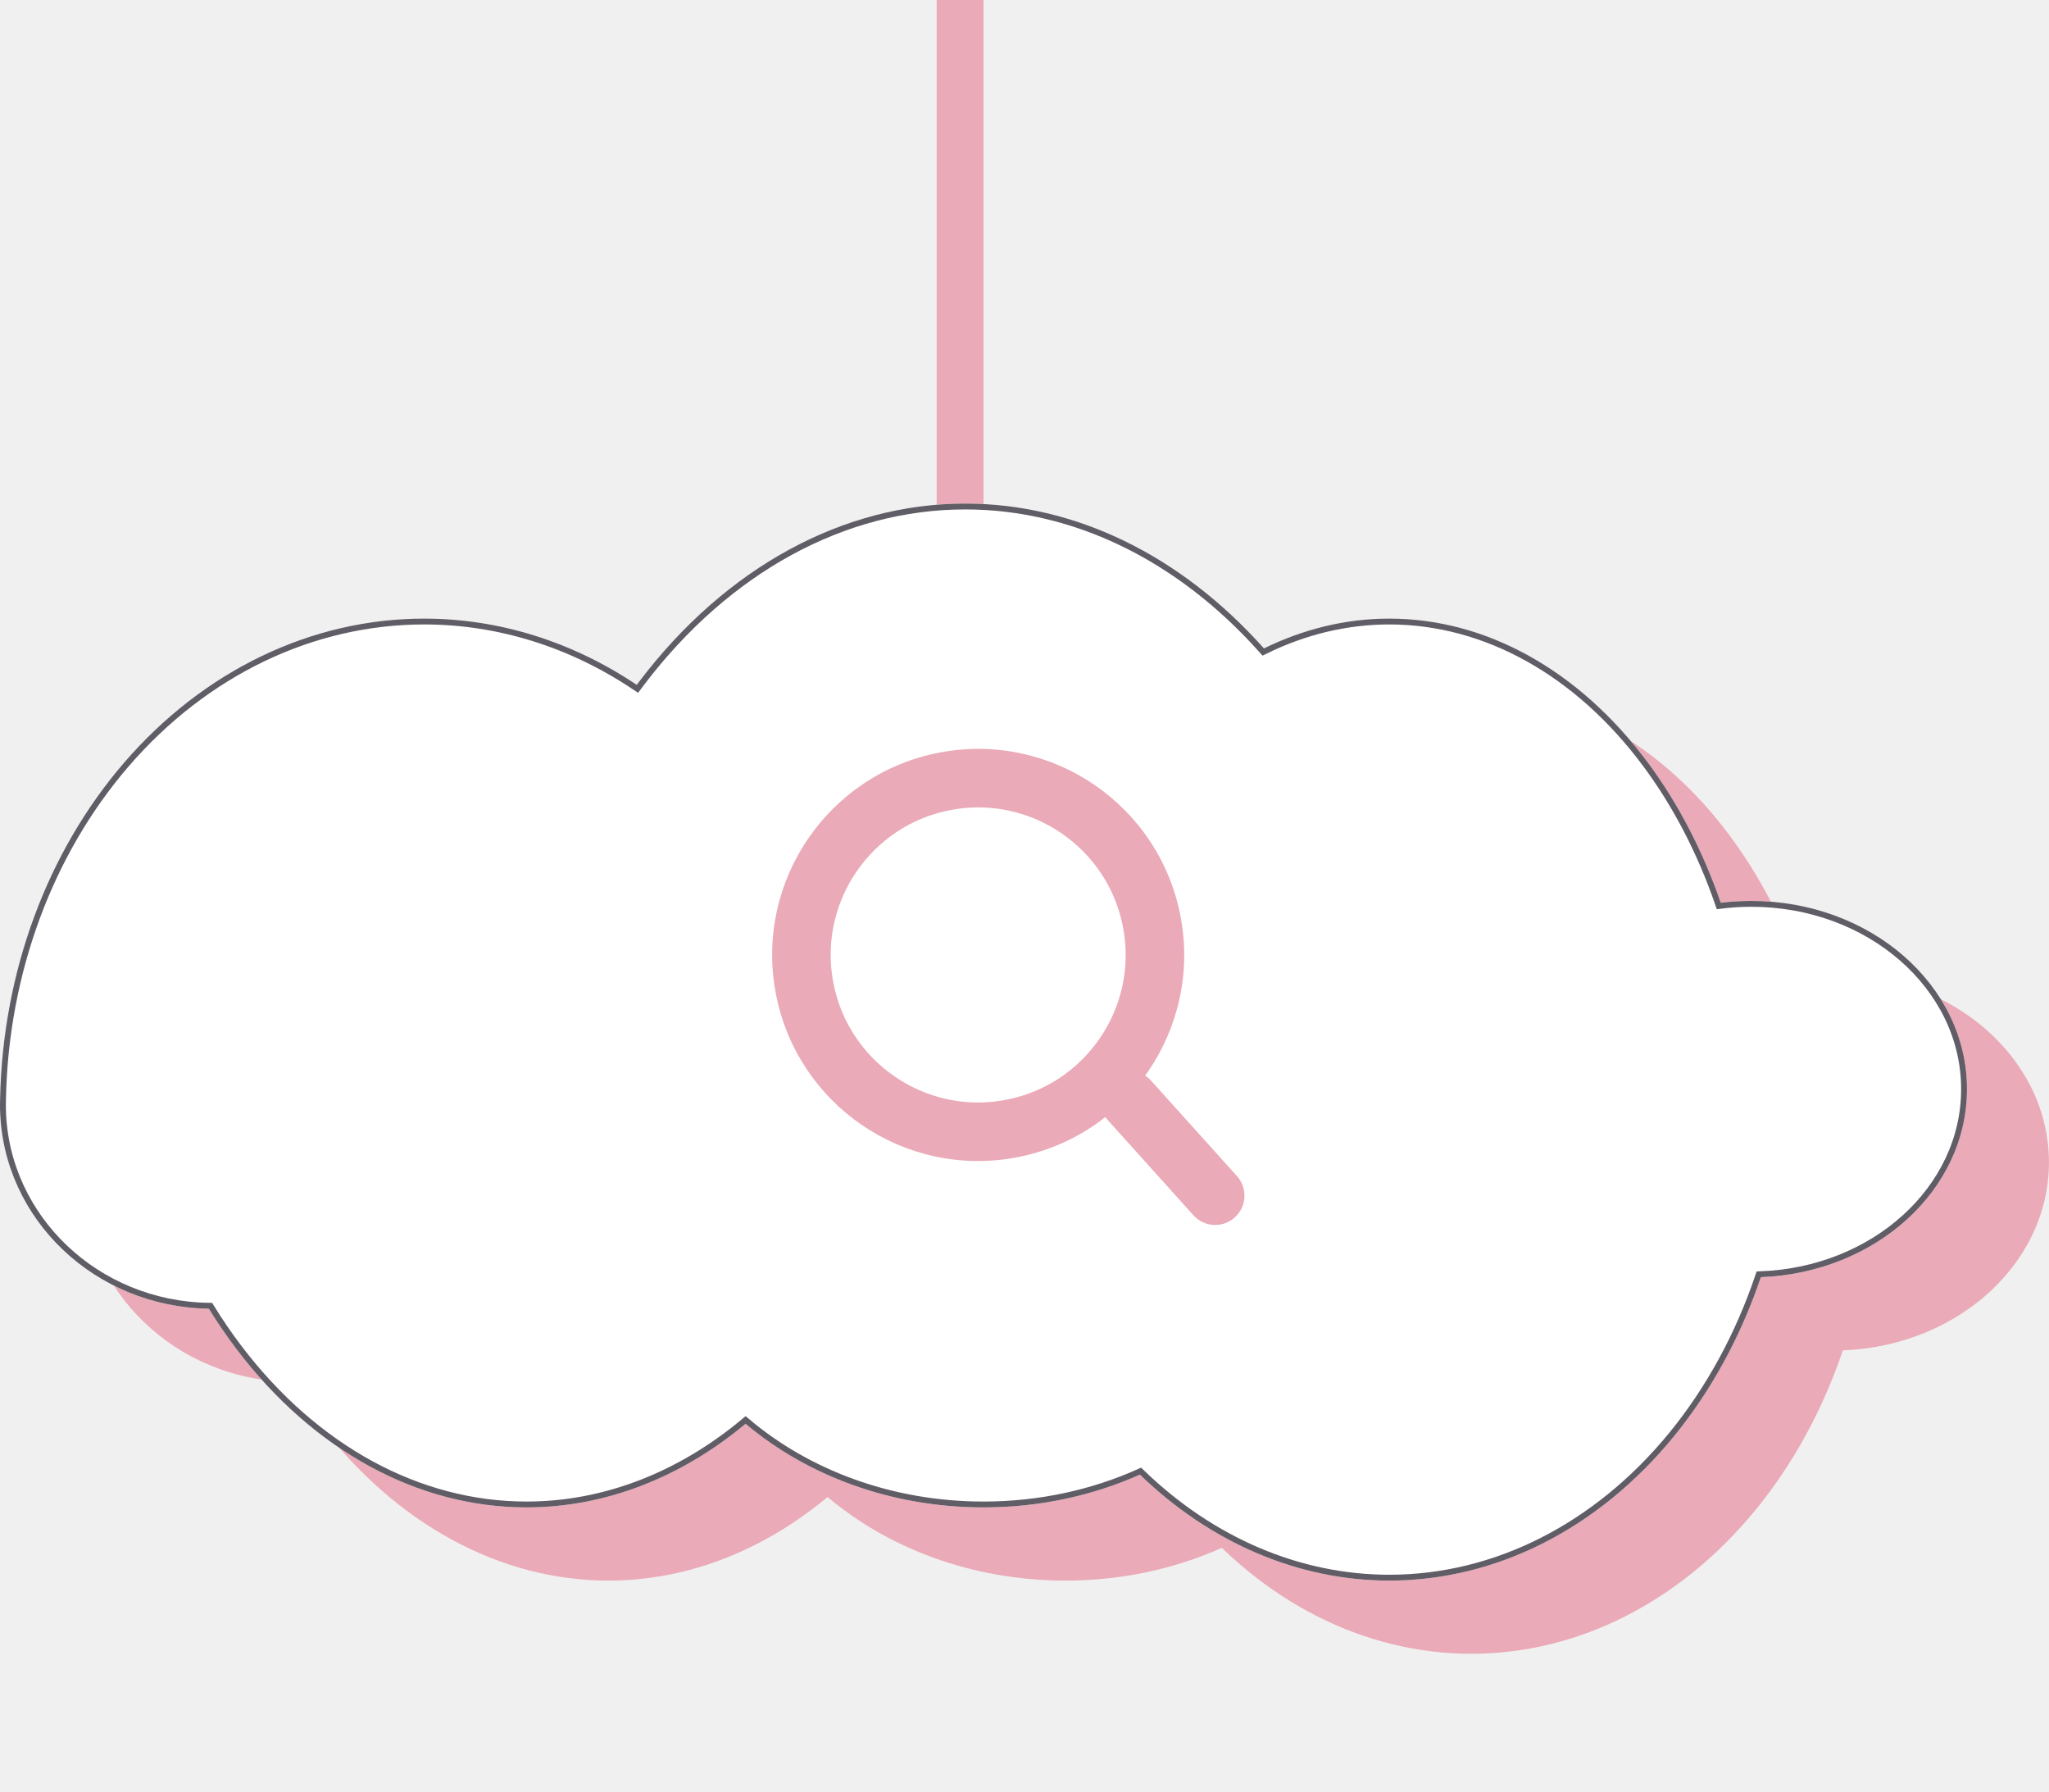
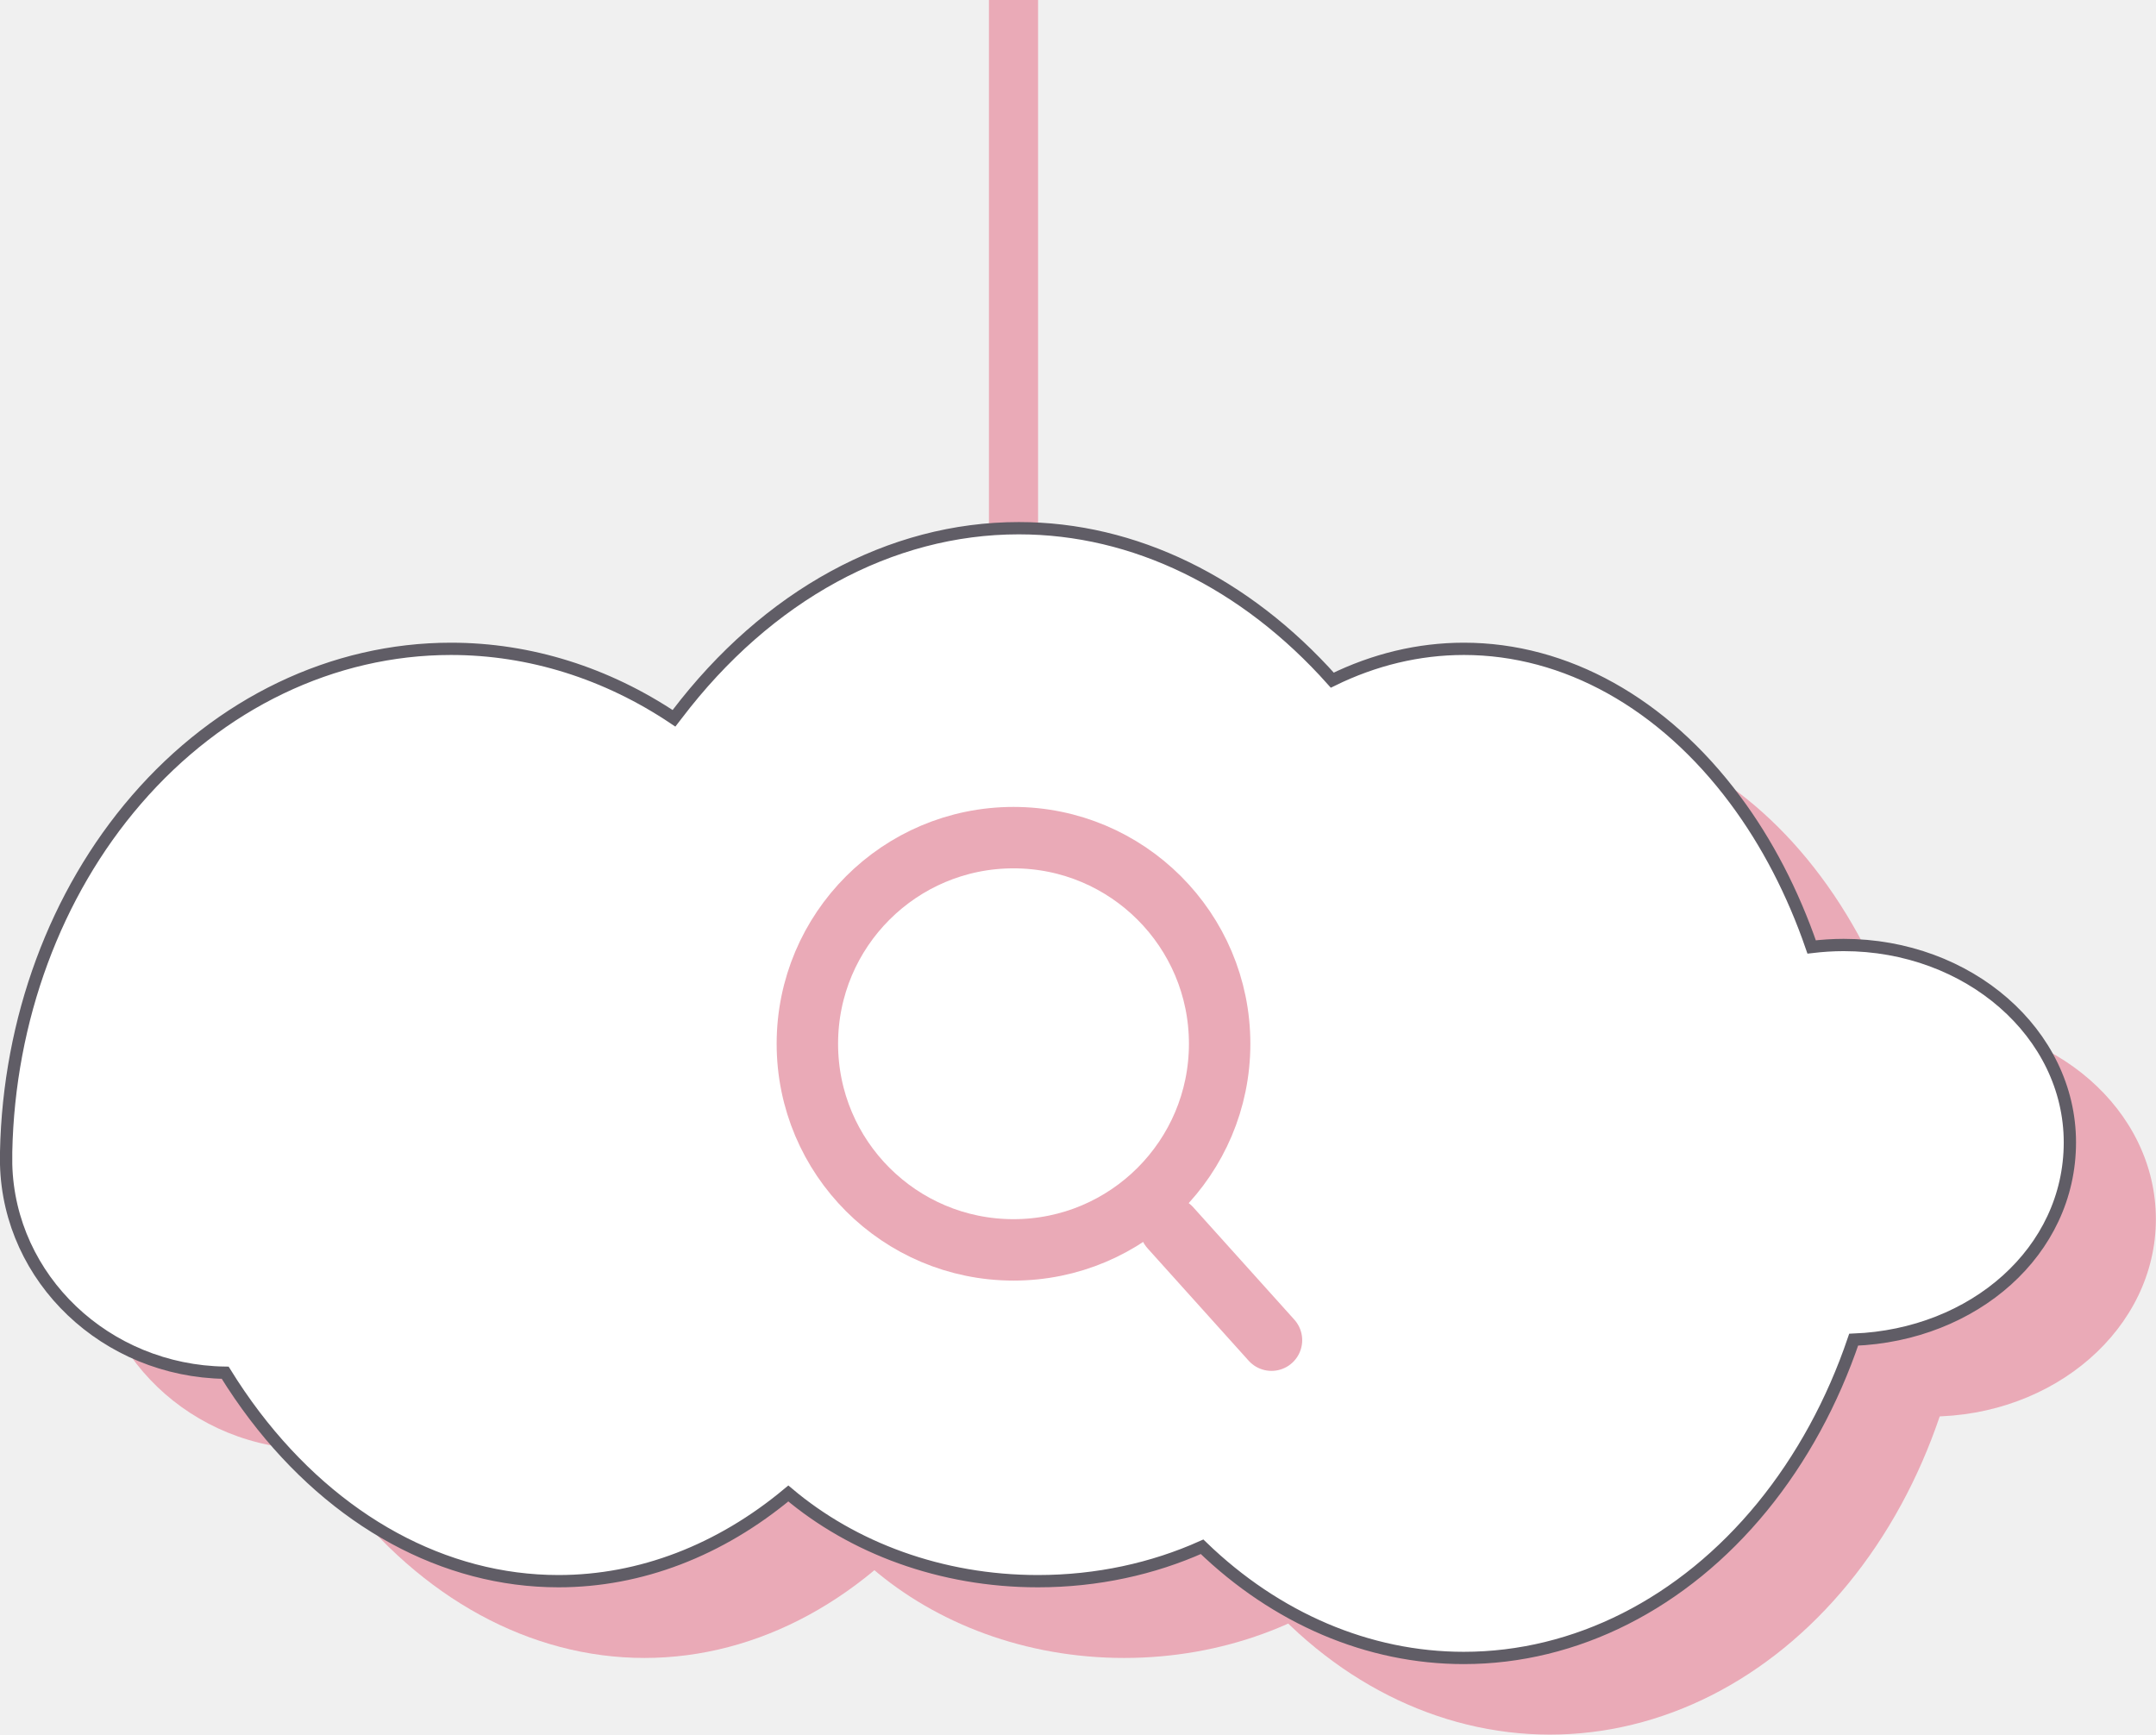
- <svg xmlns="http://www.w3.org/2000/svg" xmlns:xlink="http://www.w3.org/1999/xlink" width="175" height="153" viewBox="0 0 175 153" fill="none">
-   <path d="M79.444 101.038C79.444 89.907 75.628 79.233 68.835 71.363C62.042 63.493 52.829 59.072 43.222 59.072C33.615 59.072 24.402 63.493 17.609 71.363C10.816 79.233 7 89.907 7 101.038L43.222 101.038H79.444Z" fill="#EAAAB7" />
-   <path d="M156.883 101.038C156.883 89.907 153.593 79.233 147.737 71.363C141.881 63.493 133.939 59.072 125.657 59.072C117.376 59.072 109.433 63.493 103.577 71.363C97.722 79.233 94.432 89.907 94.432 101.038L125.657 101.038H156.883Z" fill="#EAAAB7" />
-   <path d="M128.782 101.038C128.782 87.303 124.637 74.13 117.258 64.418C109.88 54.706 99.872 49.25 89.437 49.25C79.002 49.25 68.995 54.706 61.617 64.418C54.238 74.13 50.093 87.303 50.093 101.038L89.437 101.038H128.782Z" fill="#EAAAB7" />
-   <path d="M91.309 99.252C91.309 110.382 94.928 121.056 101.369 128.926C107.811 136.796 116.548 141.218 125.657 141.218C134.767 141.218 143.504 136.796 149.945 128.926C156.387 121.056 160.006 110.382 160.006 99.252L125.657 99.252L91.309 99.252Z" fill="#EAAAB7" />
-   <path d="M16.993 88.984C16.993 101.179 20.677 112.876 27.236 121.499C33.795 130.123 42.69 134.968 51.966 134.968C61.241 134.968 70.136 130.123 76.695 121.499C83.254 112.876 86.939 101.179 86.939 88.984L51.966 88.984L16.993 88.984Z" fill="#EAAAB7" />
-   <ellipse cx="156.572" cy="99.252" rx="18.423" ry="16.072" fill="#EAAAB7" />
-   <ellipse cx="25.111" cy="100.591" rx="18.111" ry="17.411" fill="#EAAAB7" />
-   <ellipse cx="90.996" cy="109.966" rx="29.04" ry="25.001" fill="#EAAAB7" />
-   <path d="M82 50V-8.34465e-07" stroke-width="4" stroke="#EAAAB7" />
-   <use xlink:href="#stroke0_3289_11" fill="white" />
-   <mask id="stroke1_3289_11" fill="white">
-     <use xlink:href="#stroke0_3289_11" />
-   </mask>
-   <path d="M82.438 43C91.822 43 100.859 47.415 107.95 55.368C111.349 53.7 114.969 52.822 118.657 52.822C126.939 52.822 134.881 57.243 140.737 65.113C143.345 68.618 145.442 72.68 146.968 77.09C147.818 76.985 148.688 76.93 149.571 76.93C159.746 76.93 167.995 84.126 167.995 93.002C167.995 101.638 160.187 108.682 150.393 109.057C148.683 114.102 146.167 118.74 142.945 122.677C136.504 130.546 127.768 134.968 118.658 134.968C110.888 134.968 103.39 131.749 97.356 125.919C93.356 127.706 88.814 128.718 83.997 128.718C76.087 128.718 68.917 125.994 63.68 121.578C58.125 126.204 51.645 128.718 44.966 128.718C35.69 128.718 26.794 123.873 20.235 115.249C19.386 114.132 18.587 112.963 17.836 111.749C8.115 111.61 0.25 104.11 0.006 94.788H0C1.08485e-08 94.705 0.002 94.621 0.002 94.538C0.001 94.473 1.24933e-06 94.407 0 94.342C0 94.152 0.003 93.963 0.01 93.774C0.234 83.012 4.023 72.744 10.609 65.113C17.402 57.243 26.615 52.822 36.222 52.822C42.655 52.822 48.911 54.808 54.383 58.481C54.461 58.377 54.538 58.272 54.616 58.168C61.995 48.456 72.003 43 82.438 43Z" stroke="#605D66" mask="url(#stroke1_3289_11)" />
-   <mask id="stroke2_3289_11" fill="white">
-     <path d="M100.834 78.29C102.631 87.839 96.346 97.037 86.797 98.834C77.248 100.631 68.05 94.346 66.253 84.797C64.457 75.248 70.741 66.05 80.29 64.253C89.839 62.457 99.037 68.741 100.834 78.29Z" />
-   </mask>
-   <path d="M100.834 78.29C102.631 87.839 96.346 97.037 86.797 98.834C77.248 100.631 68.05 94.346 66.253 84.797C64.457 75.248 70.741 66.05 80.29 64.253C89.839 62.457 99.037 68.741 100.834 78.29Z" stroke-width="10" stroke="#EAAAB7" mask="url(#stroke2_3289_11)" />
-   <path d="M96.465 93.966L103.785 102.099" stroke-width="5" stroke-linecap="round" stroke="#EAAAB7" />
+ <svg xmlns="http://www.w3.org/2000/svg" id="_レイヤー_2" data-name="レイヤー 2" viewBox="0 0 175.5 141.22">
  <defs>
-     <path id="stroke0_3289_11" d="M82.438 43C91.822 43 100.859 47.415 107.95 55.368C111.349 53.7 114.969 52.822 118.657 52.822C126.939 52.822 134.881 57.243 140.737 65.113C143.345 68.618 145.442 72.68 146.968 77.09C147.818 76.985 148.688 76.93 149.571 76.93C159.746 76.93 167.995 84.126 167.995 93.002C167.995 101.638 160.187 108.682 150.393 109.057C148.683 114.102 146.167 118.74 142.945 122.677C136.504 130.546 127.768 134.968 118.658 134.968C110.888 134.968 103.39 131.749 97.356 125.919C93.356 127.706 88.814 128.718 83.997 128.718C76.087 128.718 68.917 125.994 63.68 121.578C58.125 126.204 51.645 128.718 44.966 128.718C35.69 128.718 26.794 123.873 20.235 115.249C19.386 114.132 18.587 112.963 17.836 111.749C8.115 111.61 0.25 104.11 0.006 94.788H0C1.08485e-08 94.705 0.002 94.621 0.002 94.538C0.001 94.473 1.24933e-06 94.407 0 94.342C0 94.152 0.003 93.963 0.01 93.774C0.234 83.012 4.023 72.744 10.609 65.113C17.402 57.243 26.615 52.822 36.222 52.822C42.655 52.822 48.911 54.808 54.383 58.481C54.461 58.377 54.538 58.272 54.616 58.168C61.995 48.456 72.003 43 82.438 43Z" />
+     <style>
+       .cls-1 {
+         fill: #fff;
+         stroke: #605d66;
+       }
+ 
+       .cls-2 {
+         stroke-width: 4px;
+       }
+ 
+       .cls-2, .cls-3 {
+         fill: none;
+         stroke: #eaaab7;
+       }
+ 
+       .cls-3 {
+         stroke-linecap: round;
+         stroke-width: 5px;
+       }
+ 
+       .cls-4 {
+         fill: #eaaab7;
+       }
+     </style>
  </defs>
+   <g id="_レイヤー_1-2" data-name="レイヤー 1">
+     <path class="cls-4" d="M79.94,101.04c0-11.13-3.82-21.8-10.61-29.67-6.79-7.87-16.01-12.29-25.61-12.29s-18.82,4.42-25.61,12.29c-6.79,7.87-10.61,18.54-10.61,29.67h72.44Z" />
+     <path class="cls-4" d="M157.38,101.04c0-11.13-3.29-21.8-9.15-29.67-5.86-7.87-13.8-12.29-22.08-12.29s-16.22,4.42-22.08,12.29c-5.86,7.87-9.15,18.54-9.15,29.67h62.45Z" />
+     <path class="cls-4" d="M129.28,101.04c0-13.74-4.14-26.91-11.52-36.62-7.38-9.71-17.39-15.17-27.82-15.17s-20.44,5.46-27.82,15.17c-7.38,9.71-11.52,22.88-11.52,36.62h78.69Z" />
+     <path class="cls-4" d="M91.81,99.25c0,11.13,3.62,21.8,10.06,29.67,6.44,7.87,15.18,12.29,24.29,12.29s17.85-4.42,24.29-12.29c6.44-7.87,10.06-18.54,10.06-29.67h-68.7Z" />
+     <path class="cls-4" d="M17.49,88.98c0,12.2,3.68,23.89,10.24,32.52,6.56,8.62,15.45,13.47,24.73,13.47s18.17-4.85,24.73-13.47c6.56-8.62,10.24-20.32,10.24-32.52H17.49Z" />
+     <ellipse class="cls-4" cx="157.07" cy="99.25" rx="18.42" ry="16.07" />
+     <ellipse class="cls-4" cx="25.61" cy="100.59" rx="18.11" ry="17.41" />
+     <ellipse class="cls-4" cx="91.5" cy="109.97" rx="29.04" ry="25" />
+     <path class="cls-2" d="M82.5,50V0" />
+     <path id="stroke0_3430_12" data-name="stroke0 3430 12" class="cls-1" d="M82.94,43c9.38,0,18.42,4.42,25.51,12.37,3.4-1.67,7.02-2.55,10.71-2.55,8.28,0,16.22,4.42,22.08,12.29,2.61,3.5,4.71,7.57,6.23,11.98.85-.1,1.72-.16,2.6-.16,10.18,0,18.42,7.2,18.42,16.07s-7.81,15.68-17.6,16.06c-1.71,5.04-4.23,9.68-7.45,13.62-6.44,7.87-15.18,12.29-24.29,12.29-7.77,0-15.27-3.22-21.3-9.05-4,1.79-8.54,2.8-13.36,2.8-7.91,0-15.08-2.72-20.32-7.14-5.55,4.63-12.03,7.14-18.71,7.14-9.28,0-18.17-4.85-24.73-13.47-.85-1.12-1.65-2.29-2.4-3.5-9.72-.14-17.59-7.64-17.83-16.96h0c0-.08,0-.17,0-.25,0-.07,0-.13,0-.2,0-.19,0-.38,0-.57.22-10.76,4.01-21.03,10.6-28.66,6.79-7.87,16.01-12.29,25.61-12.29,6.43,0,12.69,1.99,18.16,5.66.08-.1.15-.21.23-.31,7.38-9.71,17.39-15.17,27.82-15.17Z" />
+     <path class="cls-3" d="M95.27,99.95l8.23,9.15" />
+     <circle class="cls-3" cx="82.5" cy="84.97" r="16.78" />
+   </g>
</svg>
